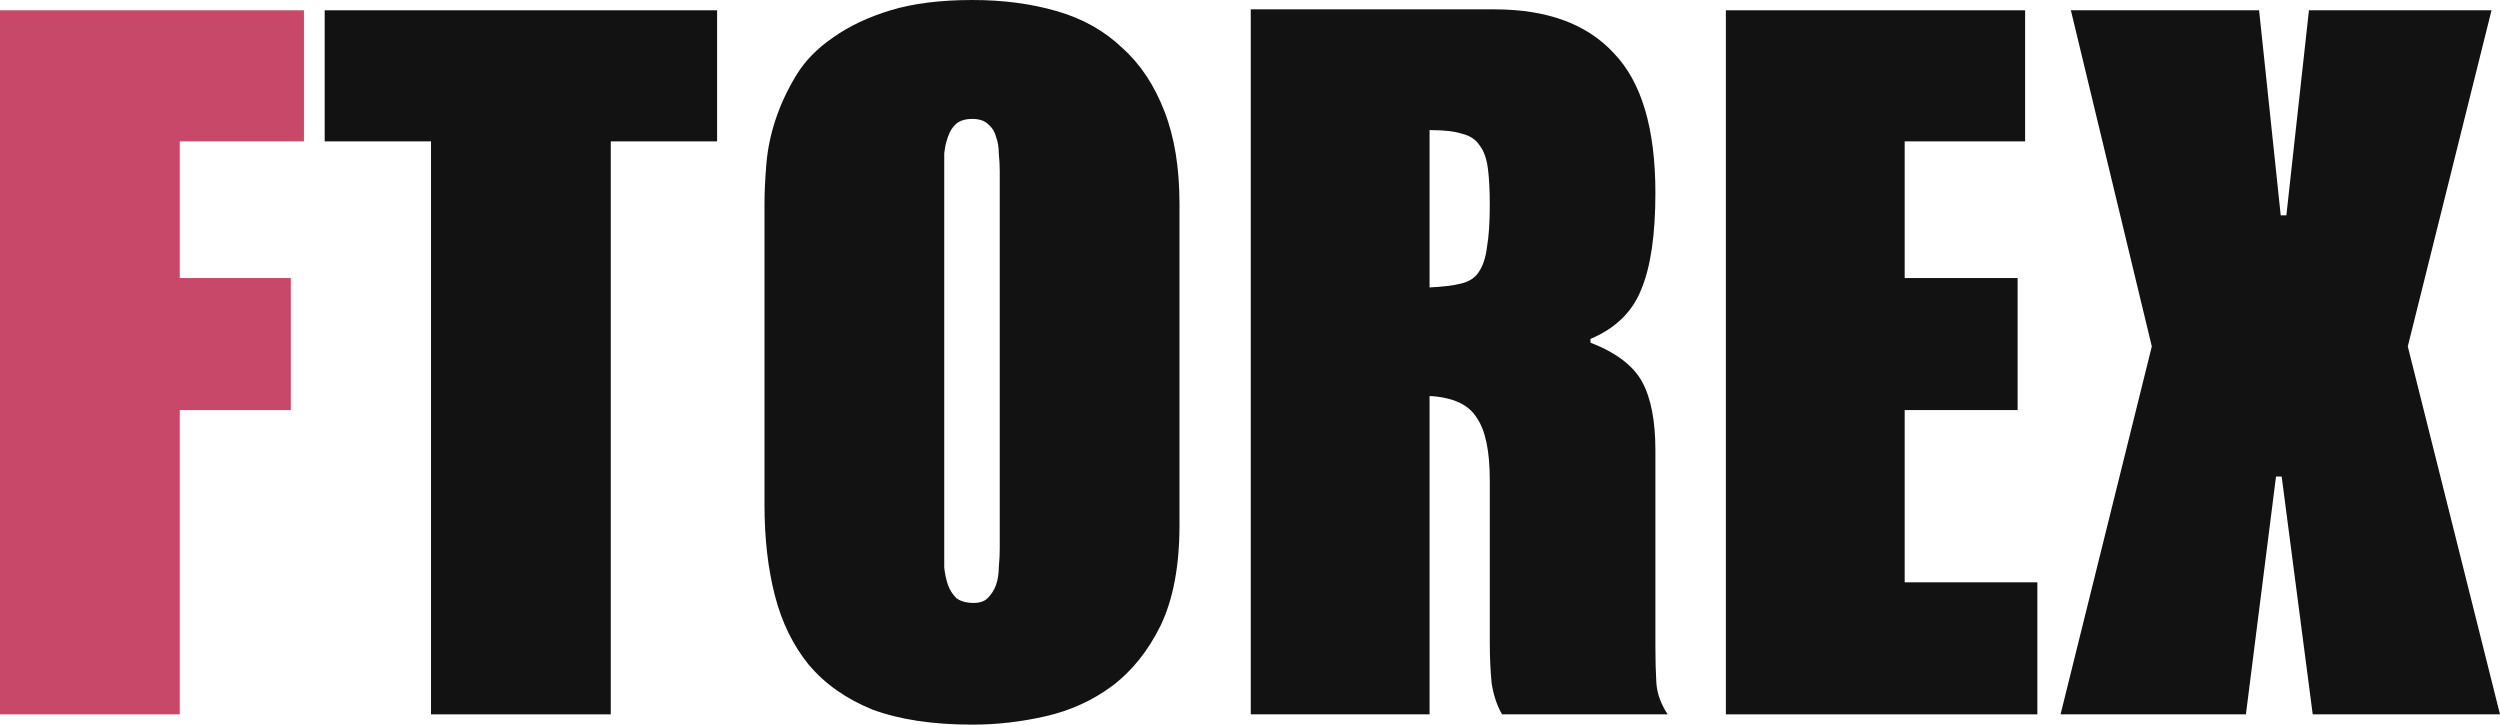
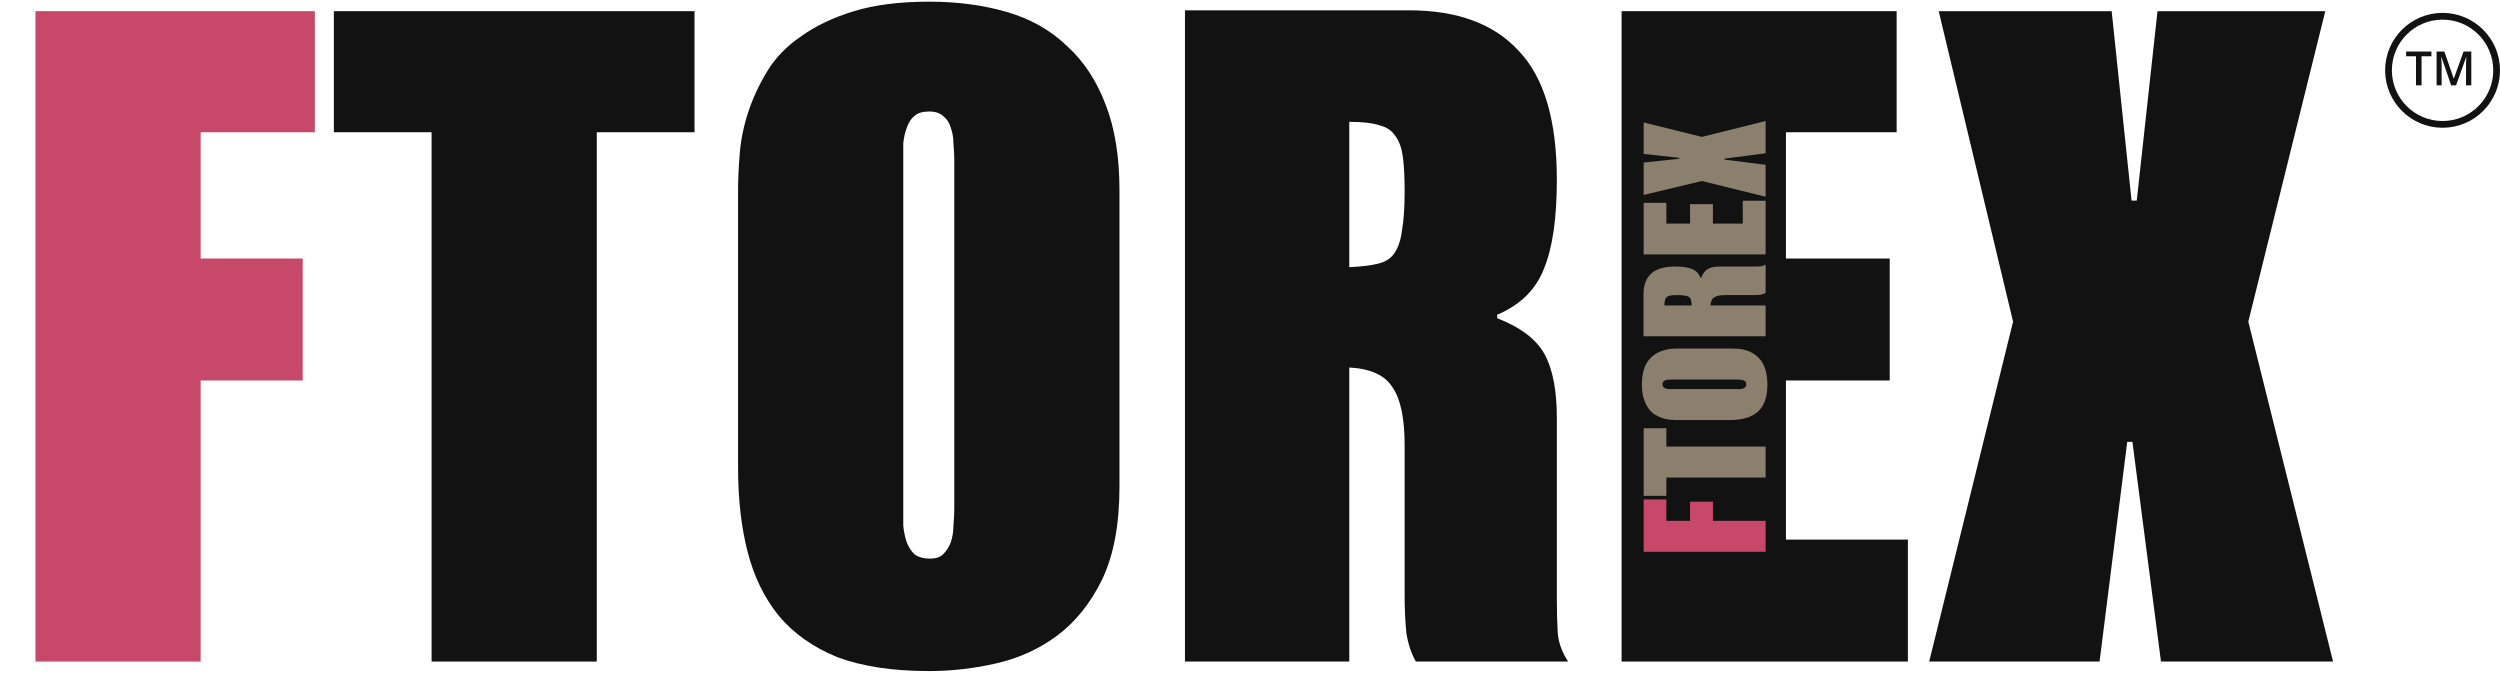
- <svg xmlns="http://www.w3.org/2000/svg" width="69" height="20" viewBox="0 0 69 20" fill="none">
-   <path d="M4.961 3.902V7.674H8.026V11.318H4.961V19.716H0V0.284H8.389V3.902H4.961Z" fill="#C74869" />
-   <path d="M16.857 3.902V19.716H11.896V3.902H8.961V0.284H19.792V3.902H16.857Z" fill="#121212" />
-   <path d="M32.554 14.496C32.554 15.616 32.381 16.538 32.035 17.261C31.688 17.967 31.238 18.527 30.684 18.941C30.147 19.337 29.541 19.612 28.866 19.767C28.191 19.922 27.515 20 26.84 20C25.749 20 24.831 19.862 24.087 19.587C23.36 19.294 22.771 18.88 22.321 18.346C21.888 17.812 21.576 17.175 21.386 16.434C21.195 15.693 21.1 14.858 21.1 13.928V5.633C21.1 5.306 21.117 4.935 21.152 4.522C21.187 4.109 21.273 3.695 21.412 3.282C21.55 2.868 21.741 2.463 21.983 2.067C22.226 1.671 22.563 1.326 22.996 1.034C23.429 0.724 23.957 0.474 24.58 0.284C25.204 0.095 25.957 0 26.84 0C27.689 0 28.468 0.103 29.178 0.31C29.887 0.517 30.485 0.853 30.97 1.318C31.472 1.766 31.861 2.351 32.139 3.075C32.416 3.781 32.554 4.634 32.554 5.633V14.496ZM27.593 4.729C27.593 4.574 27.585 4.41 27.567 4.238C27.567 4.065 27.541 3.91 27.489 3.773C27.455 3.635 27.385 3.523 27.282 3.437C27.178 3.333 27.03 3.282 26.84 3.282C26.649 3.282 26.502 3.325 26.398 3.411C26.295 3.497 26.217 3.618 26.165 3.773C26.113 3.91 26.078 4.065 26.061 4.238C26.061 4.393 26.061 4.548 26.061 4.703V15.142C26.061 15.297 26.061 15.469 26.061 15.659C26.078 15.831 26.113 15.995 26.165 16.15C26.217 16.288 26.295 16.408 26.398 16.512C26.52 16.598 26.675 16.641 26.866 16.641C27.039 16.641 27.169 16.598 27.256 16.512C27.36 16.408 27.437 16.288 27.489 16.15C27.541 15.995 27.567 15.831 27.567 15.659C27.585 15.469 27.593 15.297 27.593 15.142V4.729Z" fill="#121212" />
-   <path d="M43.897 9.457C44.607 9.733 45.083 10.095 45.325 10.543C45.568 10.991 45.689 11.619 45.689 12.429V17.855C45.689 18.217 45.698 18.544 45.715 18.837C45.732 19.13 45.836 19.423 46.027 19.716H41.456C41.317 19.475 41.222 19.19 41.17 18.863C41.135 18.518 41.118 18.131 41.118 17.7V13.256C41.118 12.446 40.997 11.869 40.754 11.524C40.529 11.163 40.096 10.965 39.456 10.93V19.716H34.521V0.258H41.248C42.702 0.258 43.802 0.663 44.546 1.473C45.308 2.265 45.689 3.549 45.689 5.323C45.689 6.477 45.559 7.364 45.3 7.984C45.057 8.605 44.59 9.061 43.897 9.354V9.457ZM39.456 3.592V7.933C39.819 7.916 40.105 7.881 40.313 7.829C40.538 7.778 40.702 7.674 40.806 7.519C40.927 7.347 41.005 7.115 41.04 6.822C41.092 6.529 41.118 6.141 41.118 5.659C41.118 5.245 41.1 4.91 41.066 4.651C41.031 4.376 40.953 4.16 40.832 4.005C40.728 3.85 40.572 3.747 40.365 3.695C40.157 3.626 39.871 3.592 39.508 3.592H39.456Z" fill="#121212" />
-   <path d="M47.634 19.716V0.284H55.893V3.902H52.569V7.674H55.686V11.318H52.569V16.072H56.231V19.716H47.634Z" fill="#121212" />
-   <path d="M62.818 13.152L61.987 19.716H56.871L59.39 9.561L57.156 0.284H62.351L62.948 5.943H63.104L63.727 0.284H68.766L66.455 9.561L69 19.716H63.831L62.974 13.152H62.818Z" fill="#121212" />
+ <svg xmlns="http://www.w3.org/2000/svg" width="194" height="53" viewBox="0 0 194 53" fill="none">
+   <circle cx="189.543" cy="5.457" r="4.195" stroke="#121212" stroke-width="0.524" />
+   <path d="M187.913 6.621H187.481V4.367H186.714V4.001H188.678V4.367H187.913V6.621ZM190.21 6.621L189.456 4.433H189.44C189.443 4.482 189.448 4.549 189.452 4.634C189.457 4.718 189.461 4.809 189.465 4.906C189.468 5.003 189.47 5.095 189.47 5.184V6.621H189.08V4.001H189.683L190.409 6.092H190.42L191.171 4.001H191.773V6.621H191.363V5.162C191.363 5.082 191.364 4.996 191.366 4.902C191.37 4.809 191.373 4.721 191.377 4.637C191.382 4.554 191.385 4.487 191.388 4.436H191.373L190.59 6.621H190.21Z" fill="#121212" />
+   <path d="M15.571 10.263V20.062H23.49V29.525H15.571V51.337H2.752V0.867H24.43V10.263H15.571Z" fill="#C74869" />
+   <path d="M46.31 10.263V51.337H33.492V10.263H25.908V0.867H53.894V10.263H46.31Z" fill="#121212" />
+   <path d="M86.871 37.78C86.871 40.688 86.424 43.082 85.529 44.961C84.634 46.795 83.471 48.249 82.039 49.323C80.652 50.352 79.086 51.068 77.341 51.471C75.596 51.873 73.851 52.075 72.106 52.075C69.287 52.075 66.916 51.717 64.992 51.001C63.113 50.24 61.592 49.166 60.428 47.779C59.31 46.392 58.504 44.737 58.012 42.813C57.52 40.889 57.274 38.719 57.274 36.303V14.76C57.274 13.909 57.319 12.948 57.408 11.874C57.498 10.8 57.721 9.726 58.079 8.652C58.437 7.579 58.929 6.527 59.556 5.498C60.182 4.469 61.055 3.574 62.173 2.813C63.292 2.008 64.656 1.359 66.267 0.867C67.878 0.375 69.824 0.129 72.106 0.129C74.298 0.129 76.312 0.397 78.146 0.934C79.981 1.471 81.524 2.344 82.777 3.552C84.075 4.715 85.081 6.236 85.797 8.115C86.513 9.95 86.871 12.165 86.871 14.76V37.78ZM74.052 12.411C74.052 12.008 74.03 11.583 73.985 11.136C73.985 10.688 73.918 10.285 73.784 9.927C73.694 9.57 73.515 9.279 73.247 9.055C72.978 8.787 72.598 8.652 72.106 8.652C71.614 8.652 71.233 8.764 70.965 8.988C70.697 9.212 70.495 9.525 70.361 9.927C70.227 10.285 70.137 10.688 70.093 11.136C70.093 11.538 70.093 11.941 70.093 12.344V39.457C70.093 39.86 70.093 40.307 70.093 40.8C70.137 41.247 70.227 41.672 70.361 42.075C70.495 42.433 70.697 42.746 70.965 43.014C71.278 43.238 71.681 43.35 72.173 43.35C72.62 43.35 72.956 43.238 73.18 43.014C73.448 42.746 73.65 42.433 73.784 42.075C73.918 41.672 73.985 41.247 73.985 40.8C74.03 40.307 74.052 39.86 74.052 39.457V12.411Z" fill="#121212" />
+   <path d="M116.181 24.692C118.015 25.408 119.245 26.348 119.872 27.511C120.498 28.674 120.811 30.308 120.811 32.41V46.504C120.811 47.444 120.834 48.294 120.879 49.055C120.923 49.815 121.192 50.576 121.684 51.337H109.872C109.514 50.71 109.268 49.972 109.134 49.122C109.044 48.227 108.999 47.22 108.999 46.102V34.558C108.999 32.455 108.686 30.956 108.06 30.061C107.478 29.122 106.36 28.607 104.704 28.518V51.337H91.953V0.8H109.335C113.093 0.8 115.935 1.851 117.858 3.954C119.827 6.013 120.811 9.346 120.811 13.954C120.811 16.952 120.476 19.256 119.805 20.867C119.178 22.478 117.97 23.663 116.181 24.424V24.692ZM104.704 9.458V20.733C105.644 20.688 106.382 20.599 106.919 20.464C107.501 20.33 107.926 20.062 108.194 19.659C108.507 19.212 108.709 18.608 108.798 17.847C108.932 17.086 108.999 16.079 108.999 14.827C108.999 13.753 108.955 12.88 108.865 12.209C108.776 11.493 108.574 10.934 108.261 10.531C107.993 10.129 107.59 9.86 107.053 9.726C106.516 9.547 105.778 9.458 104.838 9.458H104.704Z" fill="#121212" />
+   <path d="M125.837 51.337V0.867H147.179V10.263H138.589V20.062H146.642V29.525H138.589V41.873H148.052V51.337H125.837Z" fill="#121212" />
+   <path d="M165.073 34.29L162.926 51.337H149.704L156.214 24.961L150.443 0.867H163.865L165.409 15.565H165.812L167.422 0.867H180.442L174.469 24.961L181.046 51.337H167.691L165.476 34.29H165.073Z" fill="#121212" />
+   <path d="M129.31 40.417H131.148V38.932H132.922V40.417H137.012V42.82H127.549V38.756H129.31V40.417Z" fill="#C74869" />
+   <path d="M129.31 34.653H137.012V37.057H129.31V38.479H127.549V33.231H129.31V34.653Z" fill="#8B7F6D" />
+   <path d="M134.47 27.048C135.015 27.048 135.464 27.132 135.816 27.3C136.16 27.468 136.433 27.686 136.634 27.954C136.827 28.214 136.961 28.508 137.037 28.835C137.112 29.162 137.15 29.489 137.15 29.816C137.15 30.345 137.083 30.79 136.949 31.15C136.806 31.503 136.605 31.788 136.345 32.006C136.085 32.216 135.774 32.367 135.413 32.459C135.053 32.551 134.646 32.597 134.193 32.597H130.153C129.994 32.597 129.814 32.589 129.612 32.572C129.411 32.556 129.21 32.514 129.008 32.447C128.807 32.379 128.61 32.287 128.417 32.17C128.224 32.052 128.056 31.889 127.914 31.679C127.763 31.469 127.641 31.213 127.549 30.911C127.456 30.609 127.41 30.244 127.41 29.816C127.41 29.405 127.46 29.028 127.561 28.684C127.662 28.34 127.825 28.05 128.052 27.816C128.27 27.572 128.555 27.384 128.908 27.249C129.252 27.115 129.667 27.048 130.153 27.048H134.47ZM129.713 29.451C129.637 29.451 129.558 29.456 129.474 29.464C129.39 29.464 129.315 29.477 129.247 29.502C129.18 29.519 129.126 29.552 129.084 29.602C129.033 29.653 129.008 29.724 129.008 29.816C129.008 29.909 129.029 29.98 129.071 30.03C129.113 30.081 129.172 30.119 129.247 30.144C129.315 30.169 129.39 30.186 129.474 30.194C129.549 30.194 129.625 30.194 129.7 30.194H134.784C134.86 30.194 134.944 30.194 135.036 30.194C135.12 30.186 135.2 30.169 135.275 30.144C135.342 30.119 135.401 30.081 135.451 30.03C135.493 29.972 135.514 29.896 135.514 29.804C135.514 29.72 135.493 29.657 135.451 29.615C135.401 29.565 135.342 29.527 135.275 29.502C135.2 29.477 135.12 29.464 135.036 29.464C134.944 29.456 134.86 29.451 134.784 29.451H129.713Z" fill="#8B7F6D" />
+   <path d="M132.016 21.552C132.15 21.209 132.326 20.978 132.544 20.86C132.762 20.743 133.069 20.684 133.463 20.684H136.106C136.282 20.684 136.441 20.68 136.584 20.672C136.726 20.663 136.869 20.613 137.012 20.521V22.735C136.894 22.802 136.756 22.849 136.596 22.874C136.429 22.89 136.24 22.899 136.03 22.899H133.866C133.471 22.899 133.19 22.958 133.023 23.075C132.846 23.184 132.75 23.394 132.733 23.704H137.012V26.095H127.536V22.836C127.536 22.131 127.733 21.599 128.127 21.238C128.513 20.869 129.138 20.684 130.002 20.684C130.564 20.684 130.997 20.747 131.299 20.873C131.601 20.99 131.823 21.217 131.965 21.552H132.016ZM129.159 23.704H131.273C131.265 23.528 131.248 23.39 131.223 23.289C131.198 23.18 131.148 23.1 131.072 23.05C130.988 22.991 130.875 22.953 130.732 22.937C130.59 22.912 130.401 22.899 130.166 22.899C129.965 22.899 129.801 22.907 129.675 22.924C129.541 22.941 129.436 22.979 129.361 23.037C129.285 23.088 129.235 23.163 129.21 23.264C129.176 23.364 129.159 23.503 129.159 23.679V23.704Z" fill="#8B7F6D" />
+   <path d="M137.012 19.742H127.549V15.74H129.31V17.351H131.148V15.841H132.922V17.351H135.237V15.577H137.012V19.742Z" fill="#8B7F6D" />
+   <path d="M133.815 12.385L137.012 12.788V15.267L132.066 14.046L127.549 15.128V12.612L130.304 12.322V12.247L127.549 11.945V9.503L132.066 10.623L137.012 9.39V11.894L133.815 12.31V12.385Z" fill="#8B7F6D" />
</svg>
